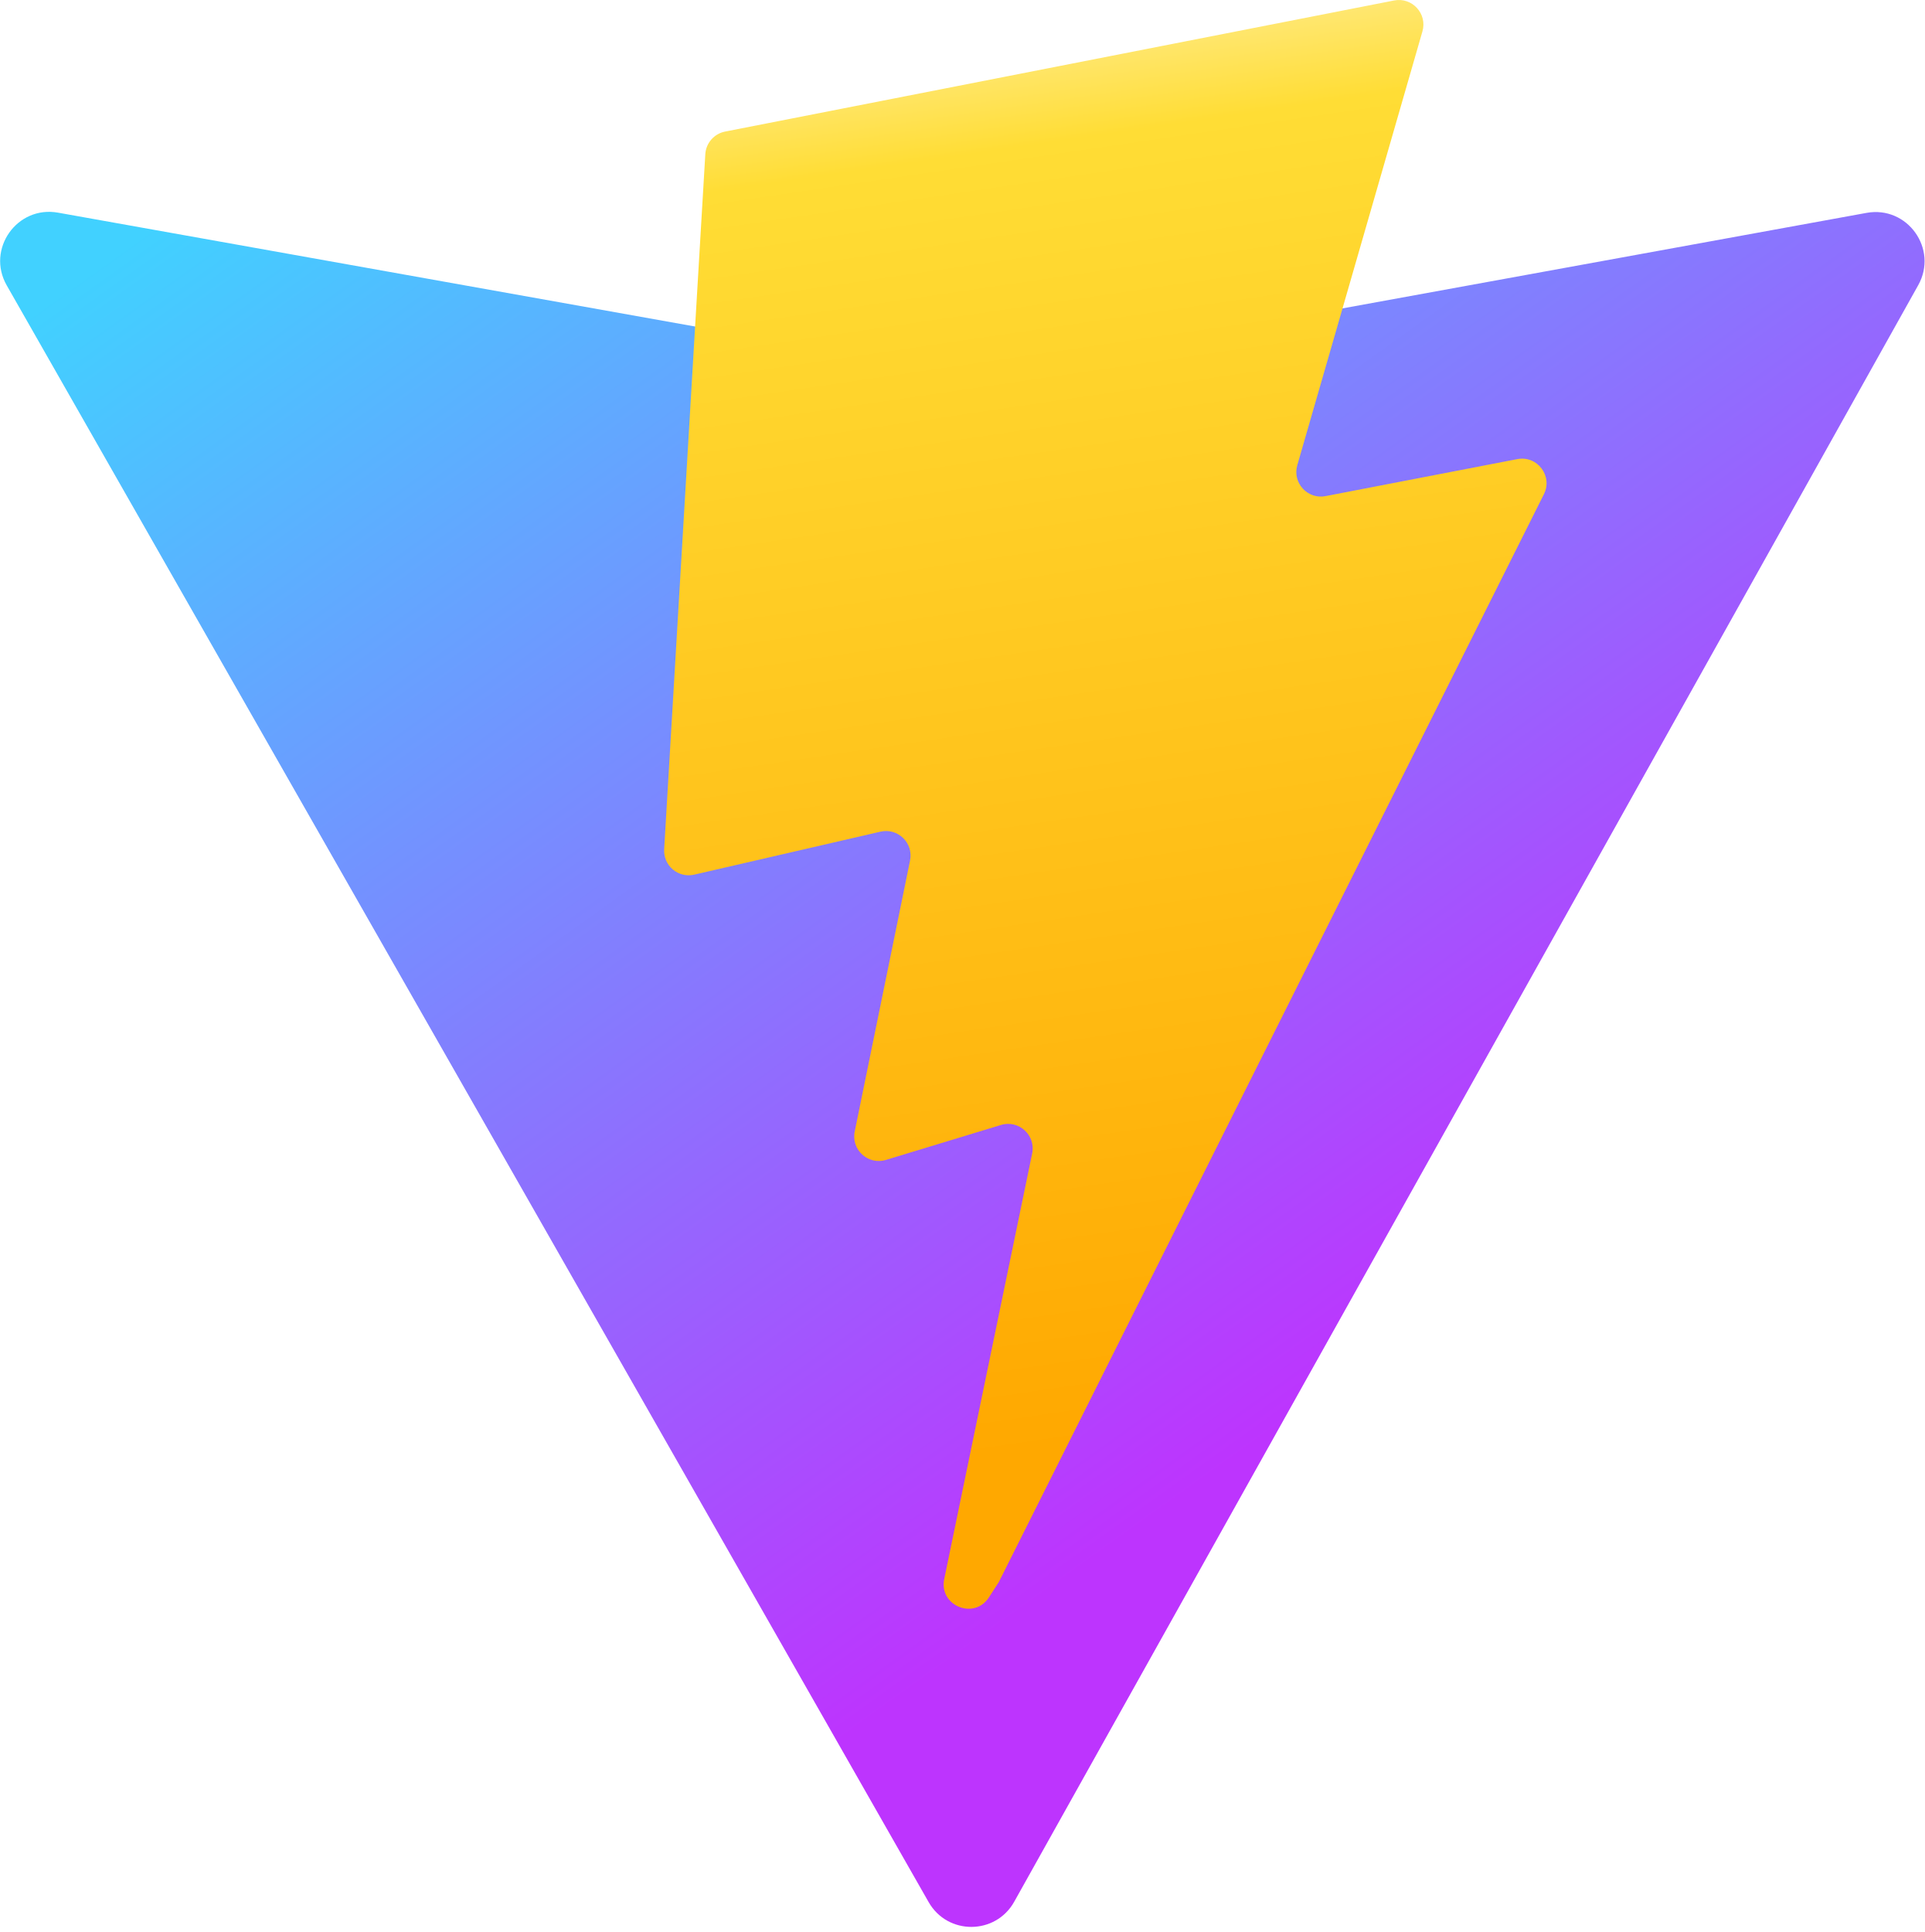
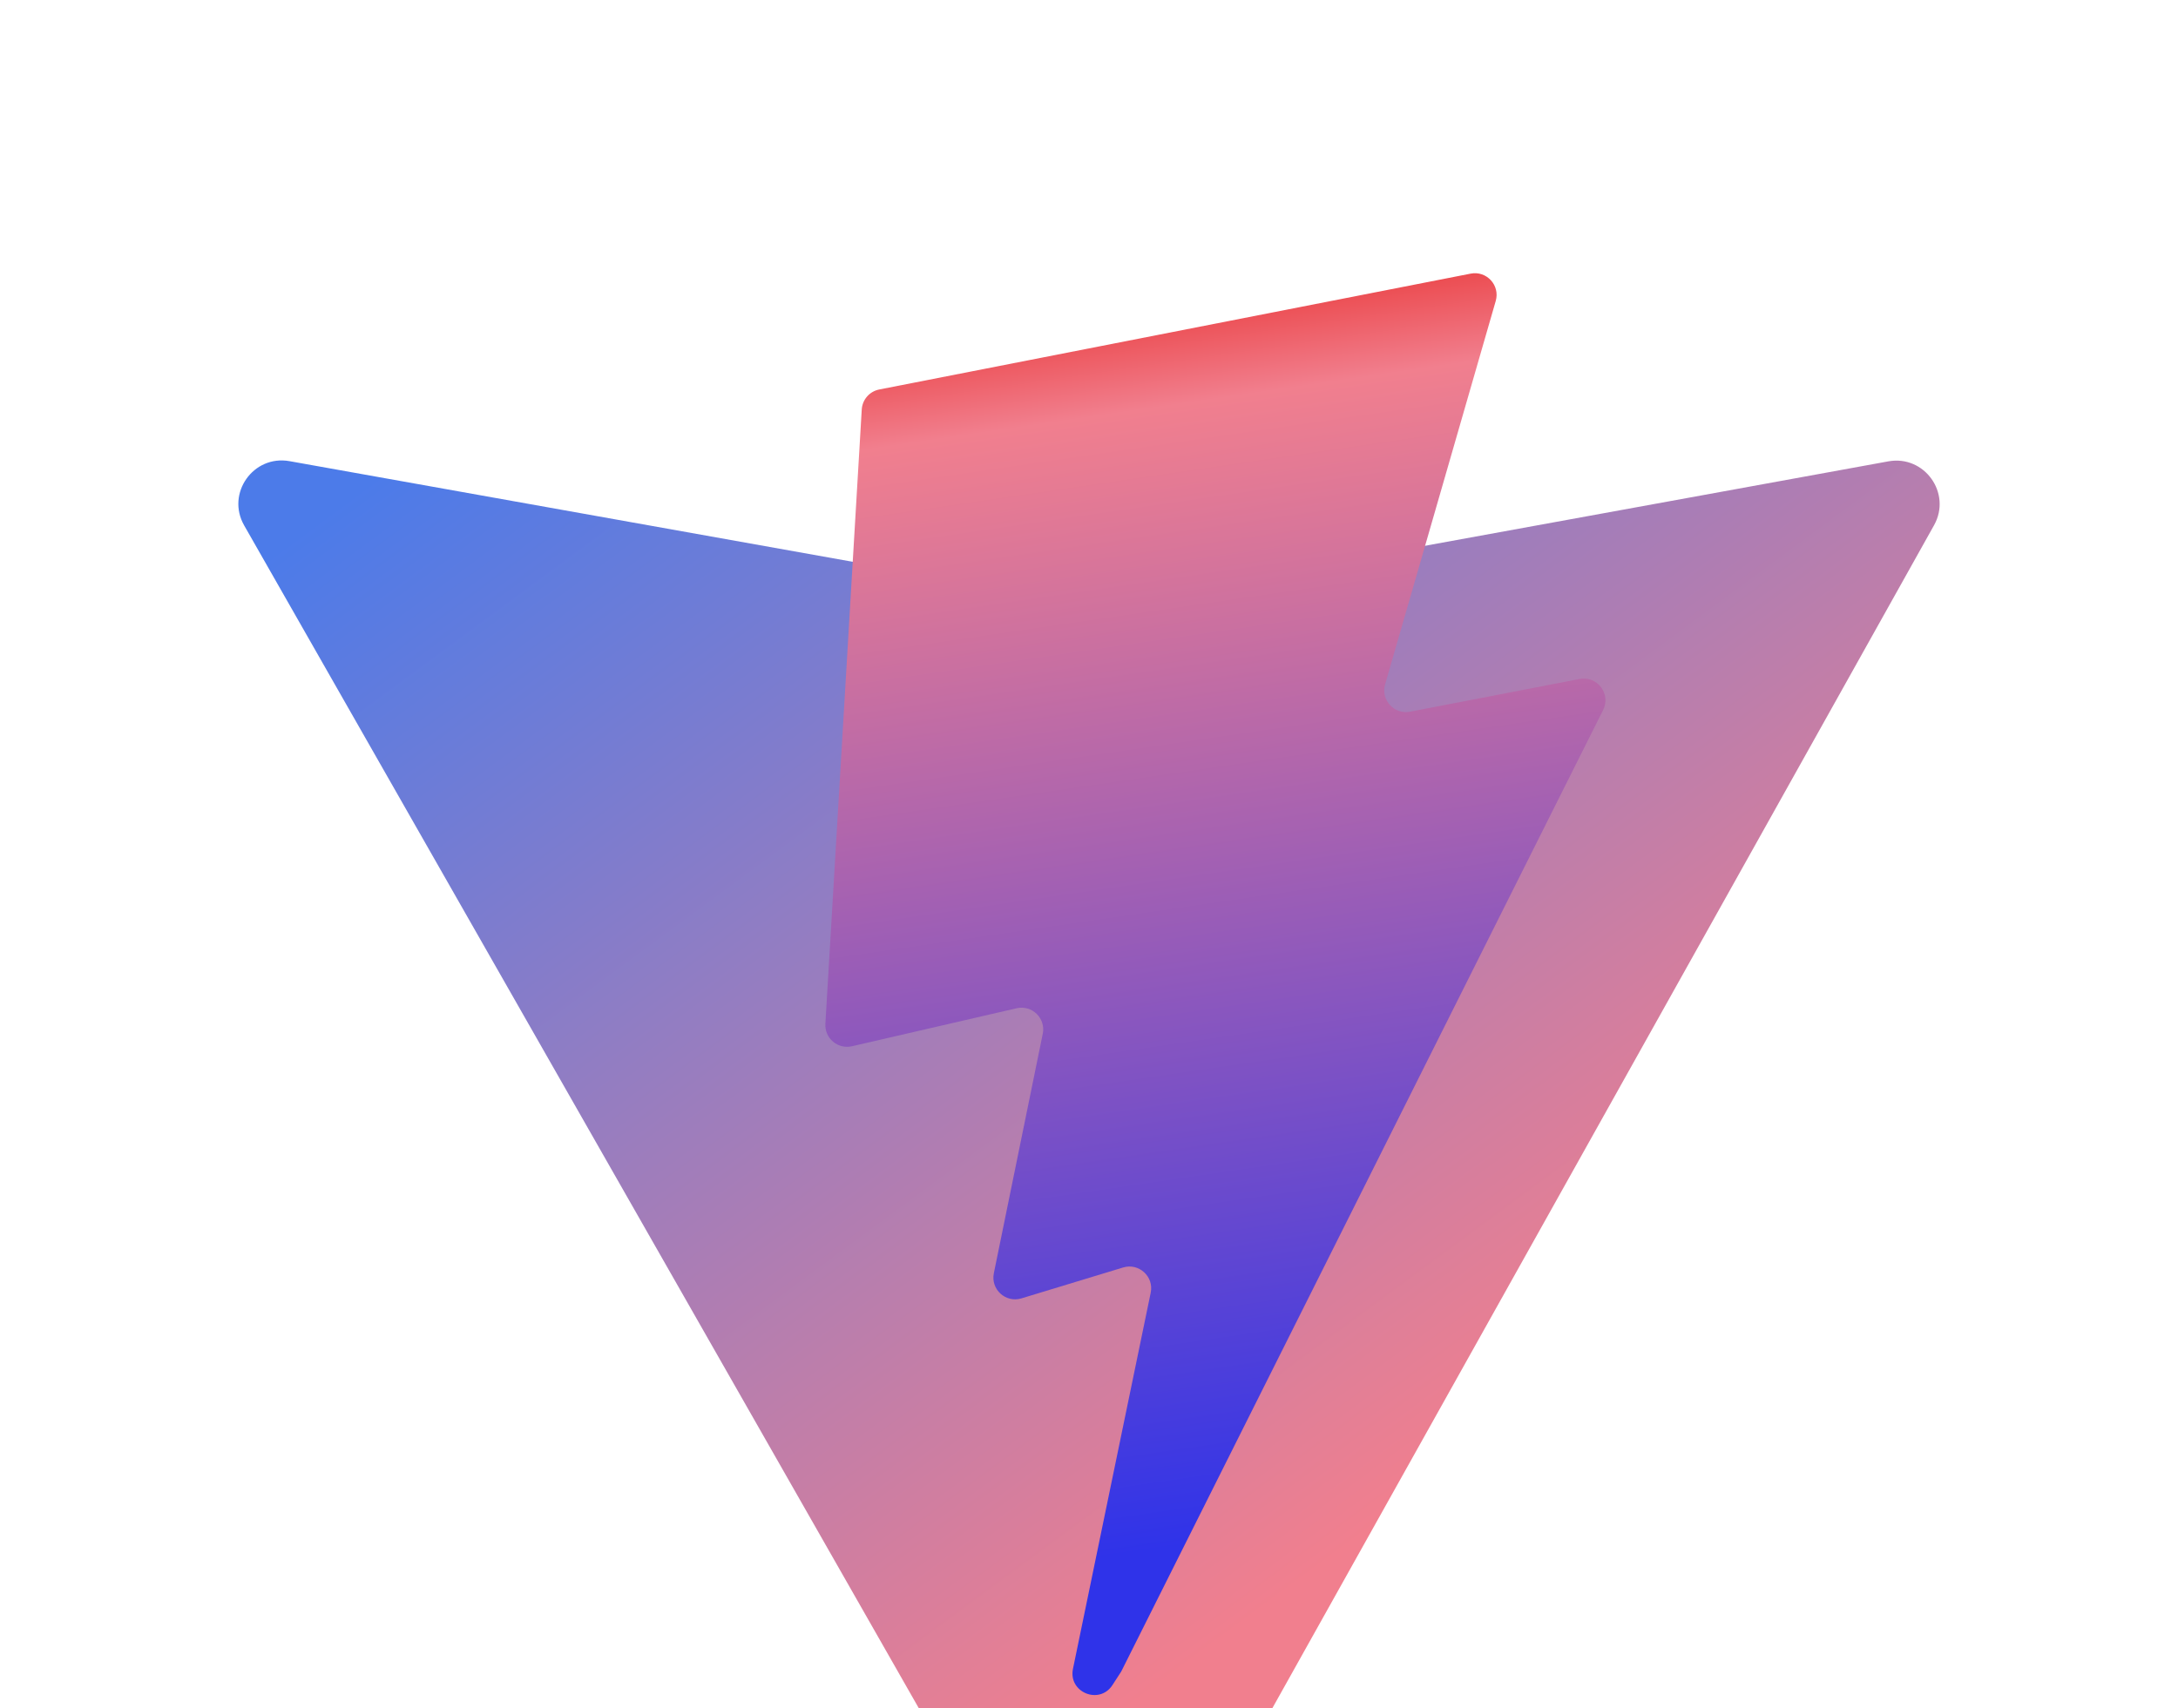
- <svg xmlns="http://www.w3.org/2000/svg" aria-hidden="true" role="img" class="iconify iconify--logos" width="31.88" height="32" preserveAspectRatio="xMidYMid meet" viewBox="0 0 256 257">
+ <svg xmlns="http://www.w3.org/2000/svg" aria-hidden="true" role="img" style="font-size: 25px;transform: translateY(4px)" class="iconify iconify--logos" width="31.88" height="25" preserveAspectRatio="xMidYMid meet" viewBox="0 0 256 257">
  <defs>
    <linearGradient id="IconifyId1813088fe1fbc01fb466" x1="-.828%" x2="57.636%" y1="7.652%" y2="78.411%">
-       <stop offset="0%" stop-color="#41D1FF" />
-       <stop offset="100%" stop-color="#BD34FE" />
+       <stop offset="0%" stop-color="#4c7be9" />
+       <stop offset="100%" stop-color="#f17f8e" />
    </linearGradient>
    <linearGradient id="IconifyId1813088fe1fbc01fb467" x1="43.376%" x2="50.316%" y1="2.242%" y2="89.03%">
-       <stop offset="0%" stop-color="#FFEA83" />
-       <stop offset="8.333%" stop-color="#FFDD35" />
-       <stop offset="100%" stop-color="#FFA800" />
+       <stop offset="0%" stop-color="#eb4447" />
+       <stop offset="8.333%" stop-color="#f17f8e" />
+       <stop offset="100%" stop-color="#2f33e9" />
    </linearGradient>
  </defs>
  <path fill="url(#IconifyId1813088fe1fbc01fb466)" d="M255.153 37.938L134.897 252.976c-2.483 4.44-8.862 4.466-11.382.048L.875 37.958c-2.746-4.814 1.371-10.646 6.827-9.67l120.385 21.517a6.537 6.537 0 0 0 2.322-.004l117.867-21.483c5.438-.991 9.574 4.796 6.877 9.62Z" />
  <path fill="url(#IconifyId1813088fe1fbc01fb467)" d="M185.432.063L96.44 17.501a3.268 3.268 0 0 0-2.634 3.014l-5.474 92.456a3.268 3.268 0 0 0 3.997 3.378l24.777-5.718c2.318-.535 4.413 1.507 3.936 3.838l-7.361 36.047c-.495 2.426 1.782 4.5 4.151 3.78l15.304-4.649c2.372-.72 4.652 1.36 4.15 3.788l-11.698 56.621c-.732 3.542 3.979 5.473 5.943 2.437l1.313-2.028l72.516-144.72c1.215-2.423-.88-5.186-3.54-4.672l-25.505 4.922c-2.396.462-4.435-1.77-3.759-4.114l16.646-57.705c.677-2.35-1.37-4.583-3.769-4.113Z" />
</svg>
